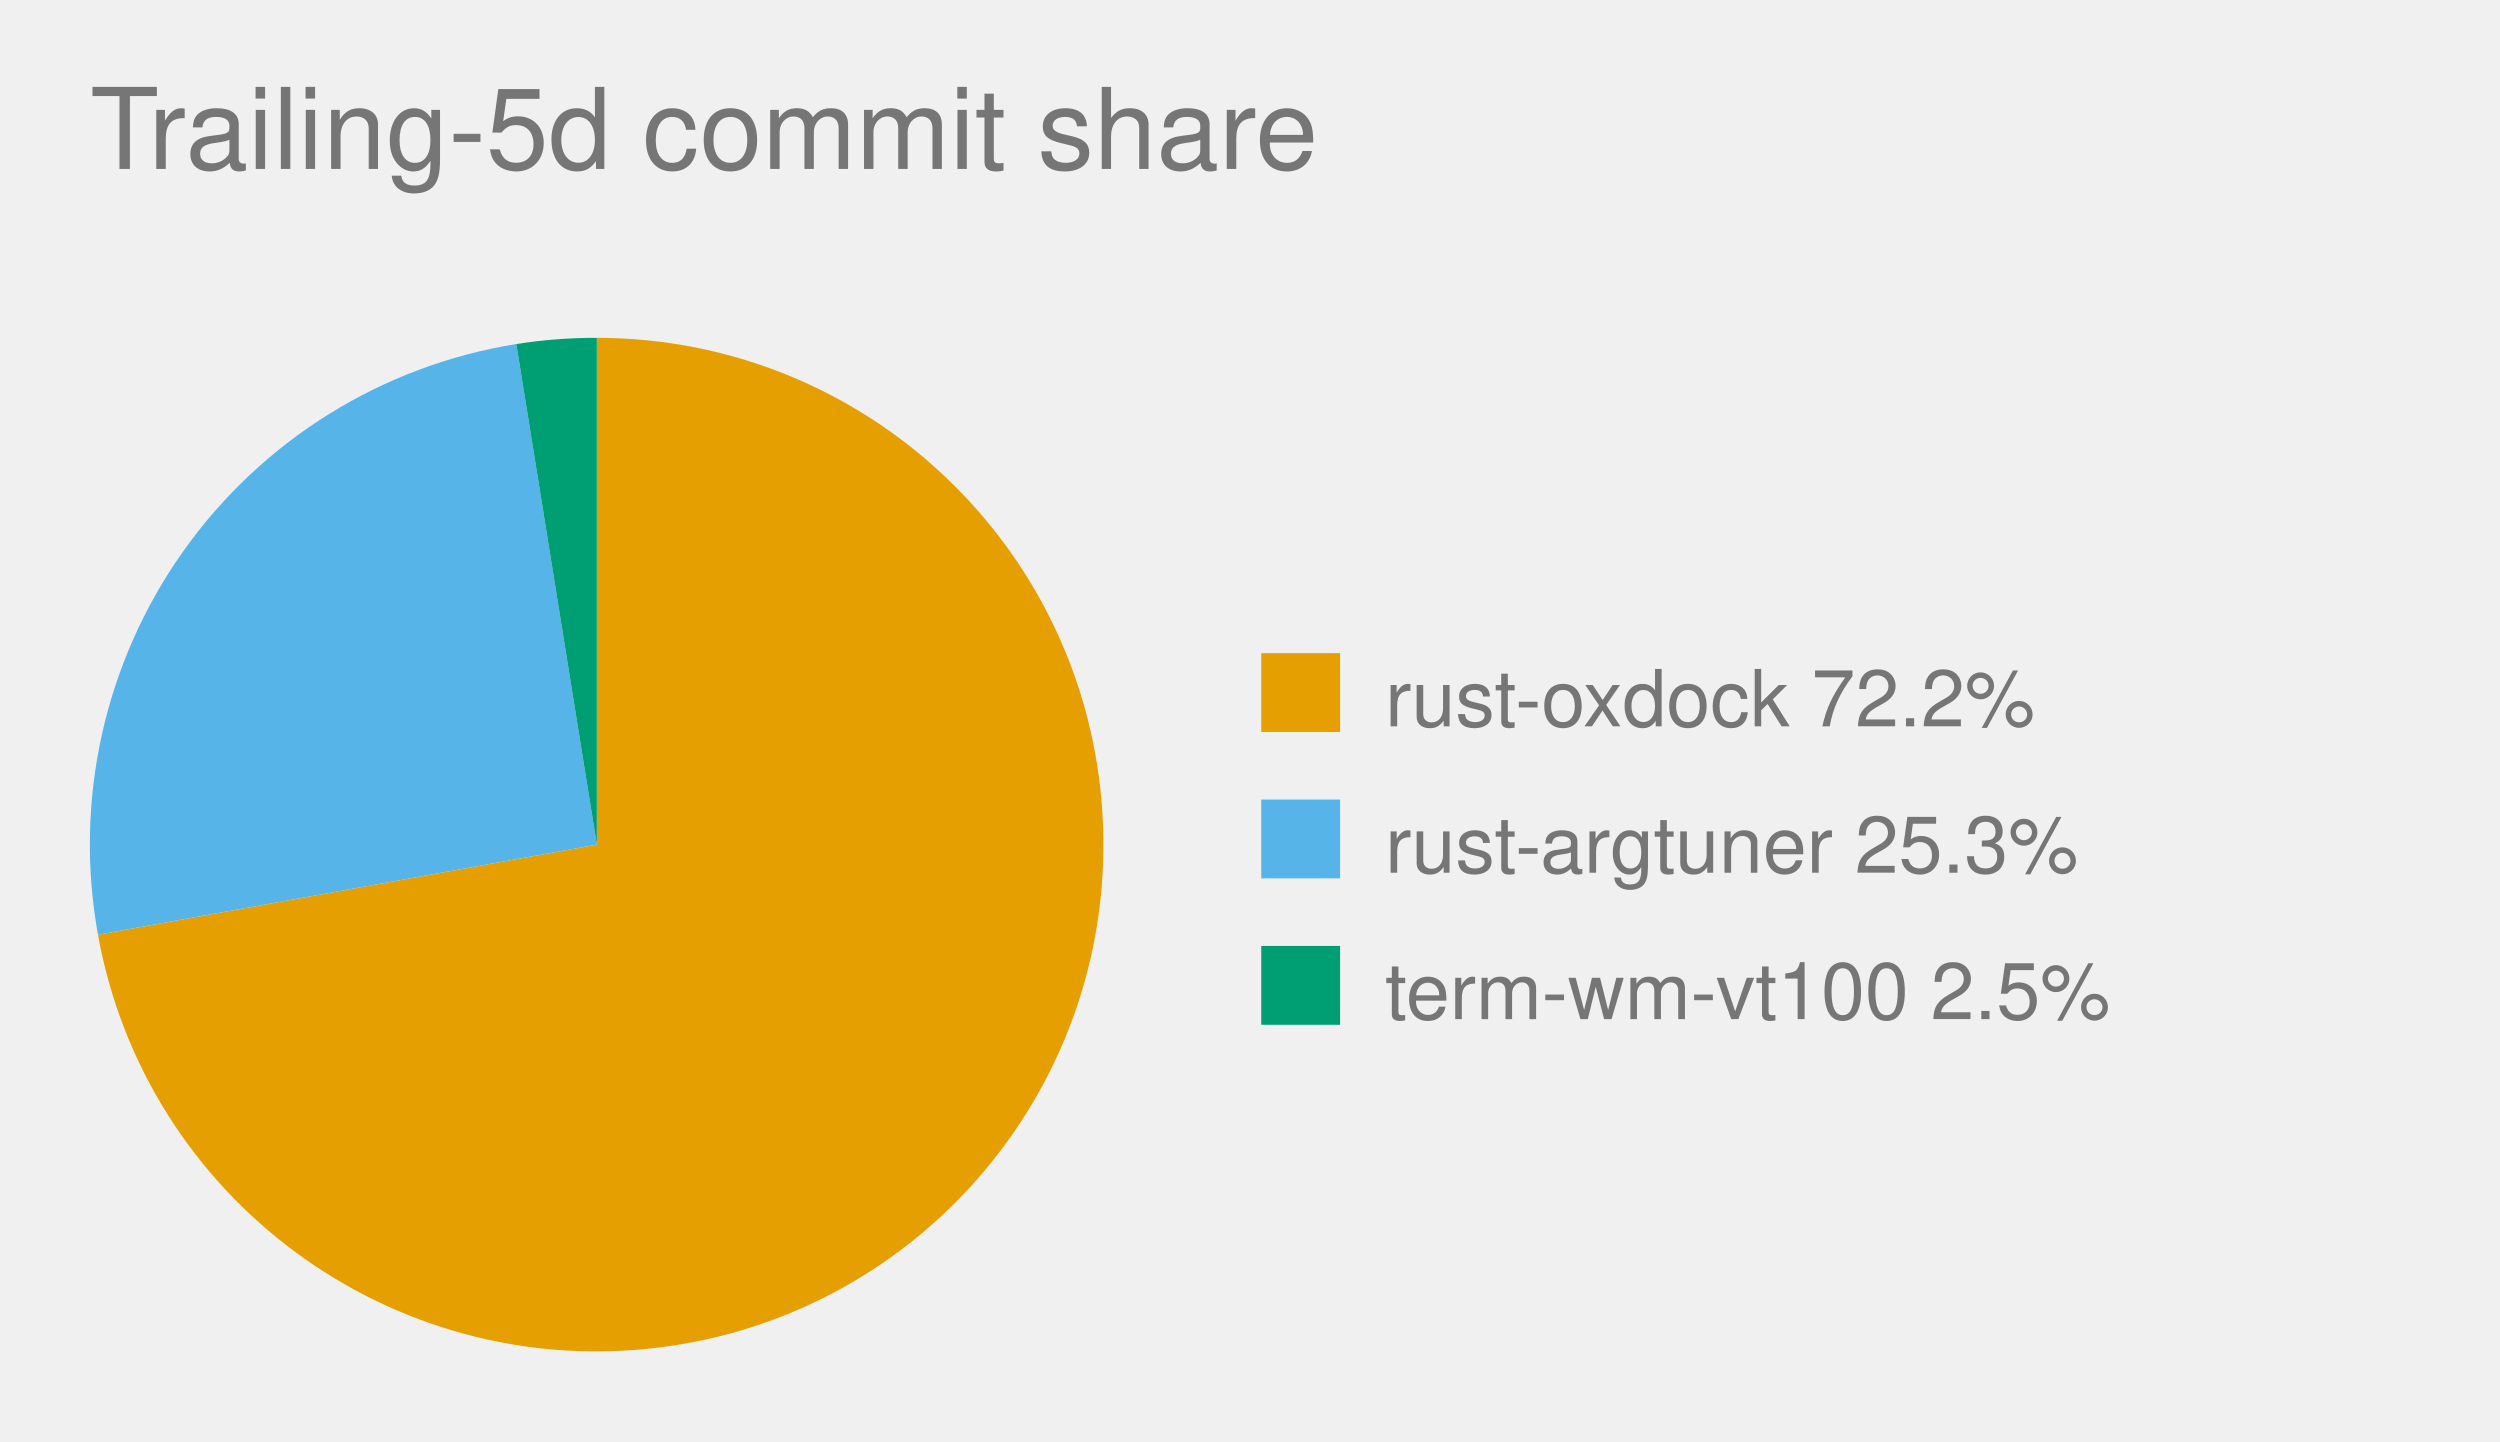
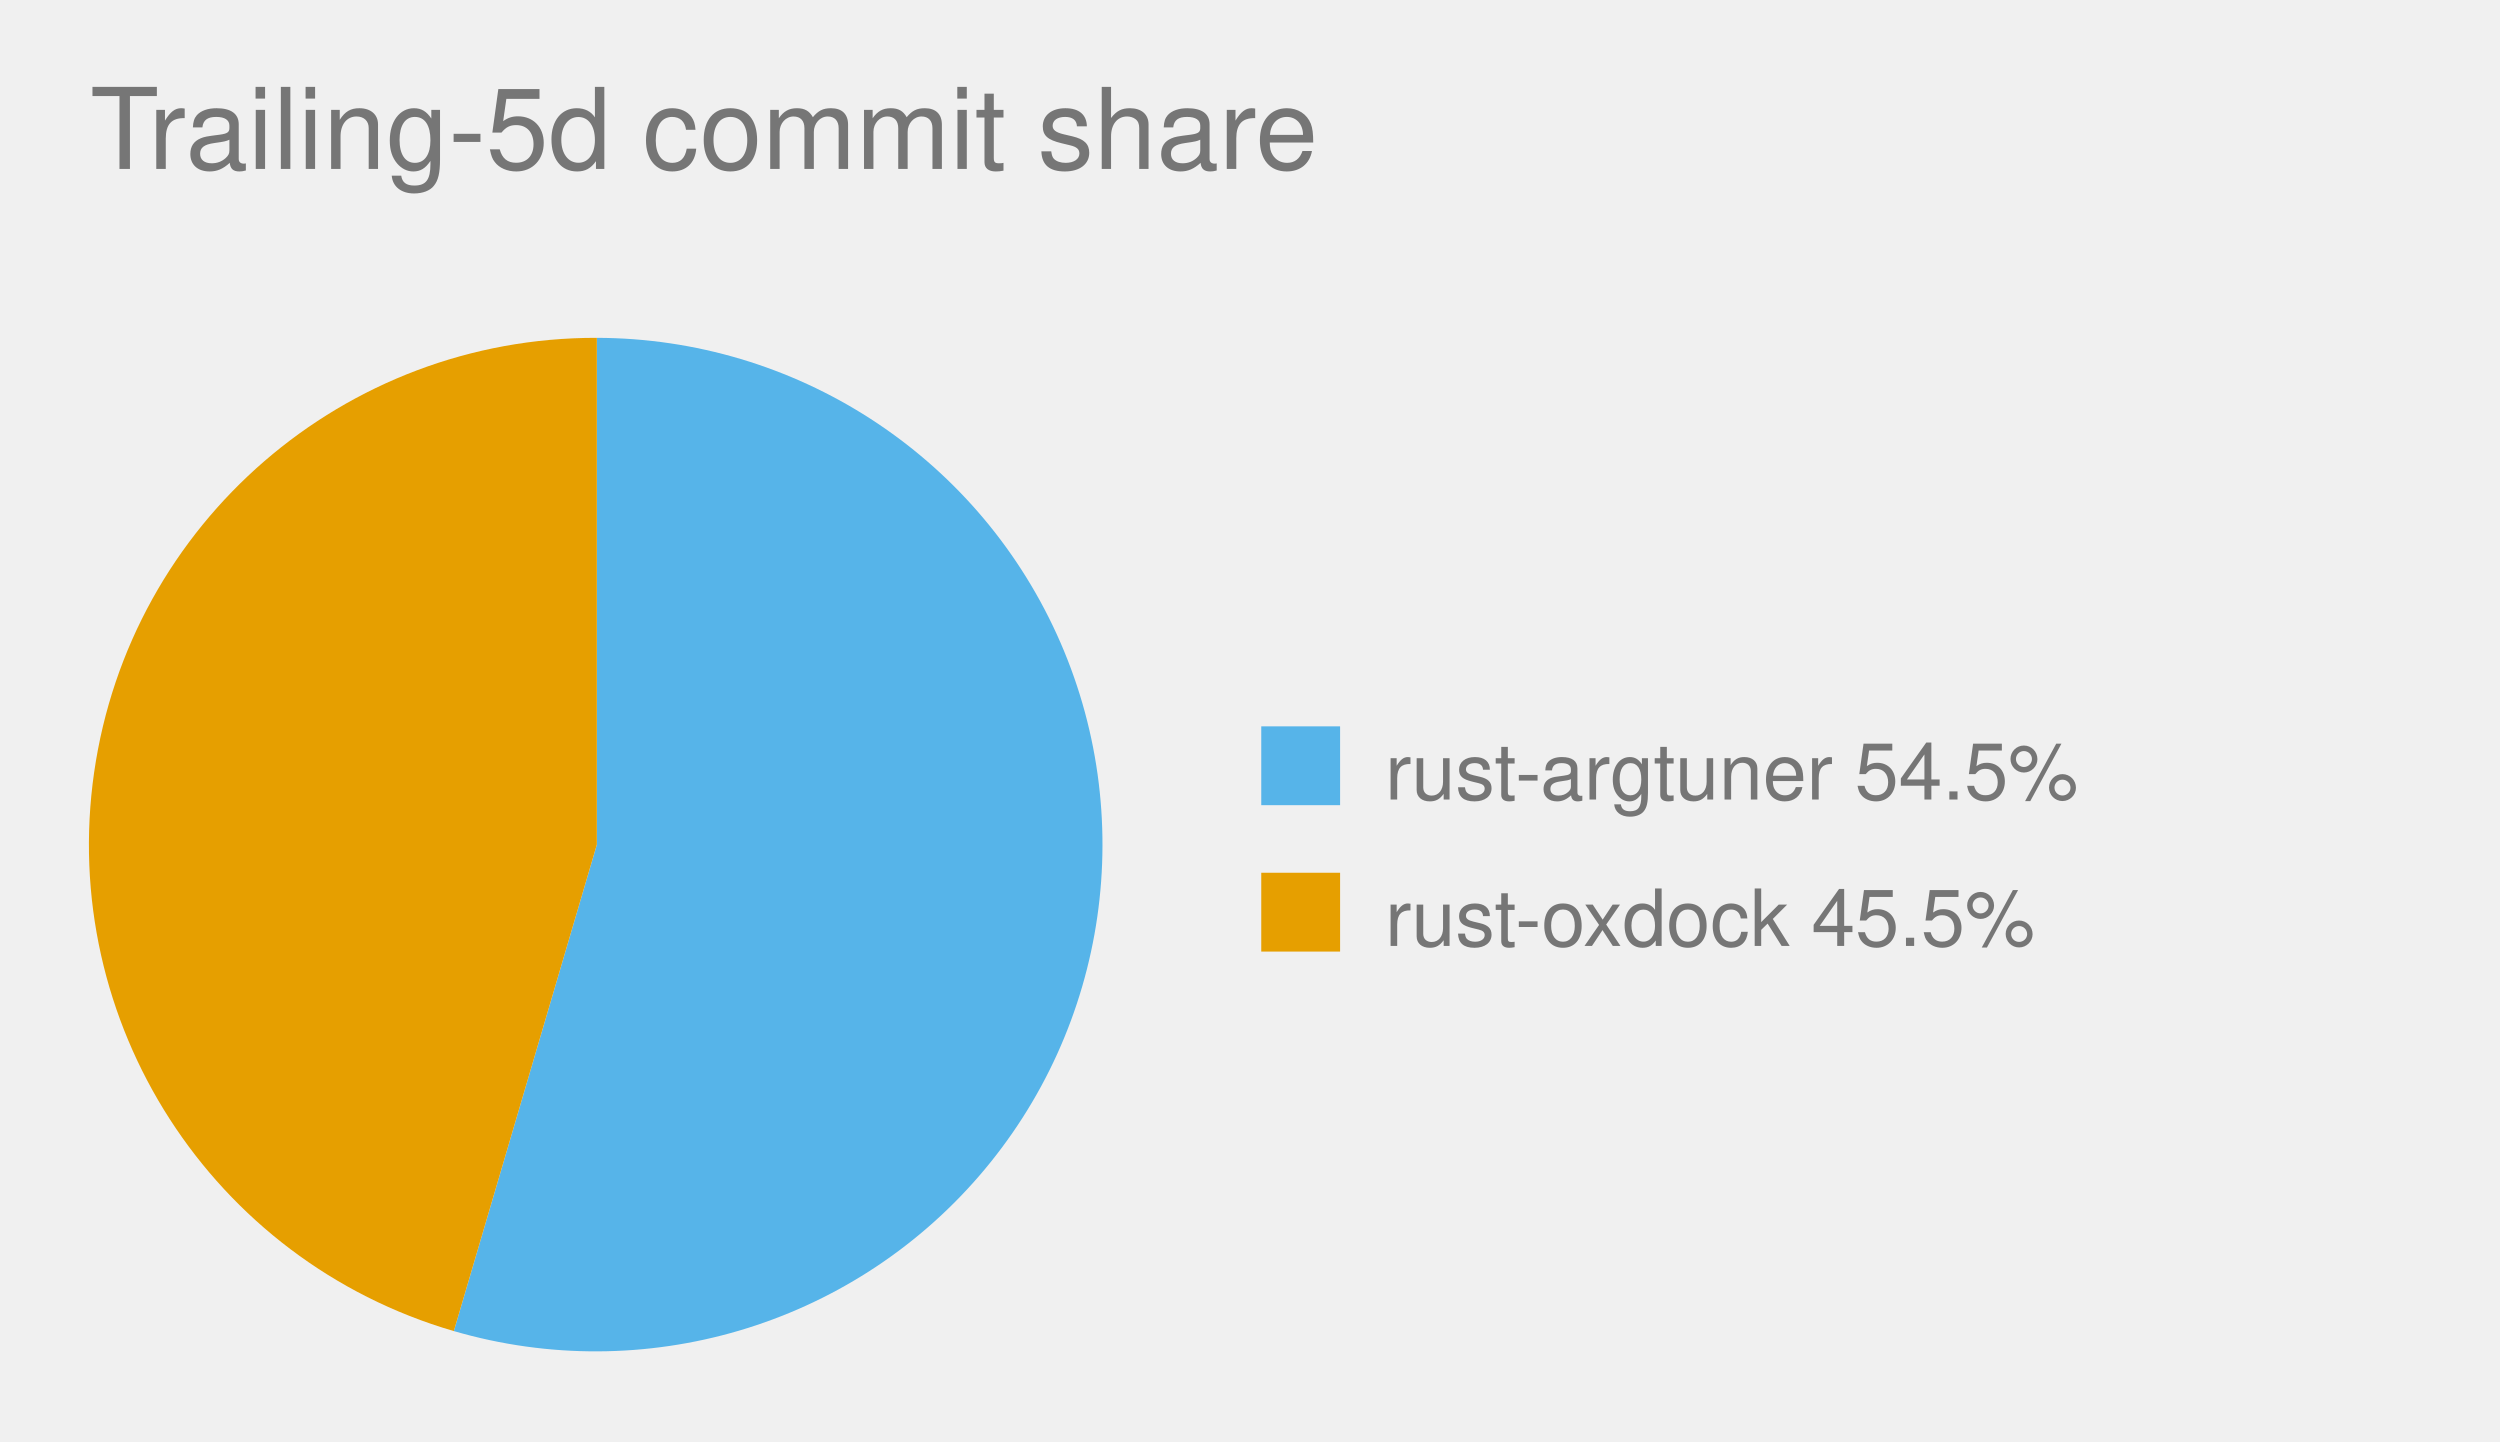
<svg xmlns="http://www.w3.org/2000/svg" viewBox="0 0 444.0 256.0" role="img" font-family="Helvetica, Arial, sans-serif">
  <text x="16" y="30" font-size="20" fill="#767676">Trailing-5d commit share</text>
  <style>
            .bar {
                stroke: #fff;
                stroke-width: 2;
                rx: 4;
            }
            .lbl {
                fill: #fff;
                font-size: 13px;
                font-weight: 600;
            }
            .sub {
                fill: #fff;
                font-size: 11px;
                opacity: .92;
            }
            .dim {
                fill: #333;
                font-size: 12px;
            }
            .wht {
                fill: #fff;
                font-size: 10px;
                paint-order: stroke;
                stroke: rgba(0, 0, 0, .45);
                stroke-width: 3px;
                stroke-linejoin: round;
            }
            .muted {
                fill: #666;
                font-size: 11px;
            }
            .pulse {
                animation: breathe 2.2s ease-in-out infinite;
            }
            .slow {
                animation-duration: 3.4s;
            }
            @keyframes breathe {
                0%, 100% { opacity: .95; }
                50% { opacity: .62; }
            }
            .halo {
                transform-box: fill-box;
                transform-origin: center;
                animation: halo 2.2s ease-out infinite;
            }
            @keyframes halo {
                0% { opacity: .75; transform: scale(1); }
                100% { opacity: 0; transform: scale(2.4); }
            }
            .card {
                opacity: 0;
                animation: whisk ease-in-out infinite;
                animation-iteration-count: infinite;
            }
            .deck .card#r0 {
                opacity: 1;
            }
            @keyframes whisk {
                0% { opacity: 0; transform: translateX(60px); }
                3% { opacity: 1; transform: translateX(0); }
                10% { opacity: 1; transform: translateX(0); }
                13% { opacity: 0; transform: translateX(-60px); }
                100% { opacity: 0; transform: translateX(-60px); }
            }
            @media (prefers-reduced-motion: reduce) {
                .pulse, .halo, .card { animation: none; }
            }
        </style>
-   <path d="M 106.0,150.0 L 106.0,60.0 A 90.0,90.0 0 1,1 17.4,166.0 Z" fill="#E69F00" class="pulse" />
-   <rect x="224.0" y="116.0" width="14" height="14" fill="#E69F00" />
-   <text x="246.0" y="129.0" font-size="14" fill="#767676">rust-oxdock 72.2%</text>
-   <path d="M 106.0,150.0 L 17.4,166.0 A 90.0,90.0 0 0,1 91.7,61.1 Z" fill="#56B4E9" class="pulse" />
-   <rect x="224.0" y="142.0" width="14" height="14" fill="#56B4E9" />
-   <text x="246.0" y="155.0" font-size="14" fill="#767676">rust-argtuner 25.3%</text>
-   <path d="M 106.0,150.0 L 91.7,61.1 A 90.0,90.0 0 0,1 106.0,60.0 Z" fill="#009E73" class="pulse slow" />
-   <rect x="224.0" y="168.0" width="14" height="14" fill="#009E73" />
-   <text x="246.0" y="181.0" font-size="14" fill="#767676">term-wm-vt100 2.5%</text>
+   <path d="M 106.0,150.0 L 106.0,60.0 A 90.0,90.0 0 1,1 80.6,236.4 Z" fill="#56B4E9" class="pulse" />
+   <rect x="224.0" y="129.0" width="14" height="14" fill="#56B4E9" />
+   <text x="246.0" y="142.0" font-size="14" fill="#767676">rust-argtuner 54.5%</text>
+   <path d="M 106.0,150.0 L 80.6,236.4 A 90.0,90.0 0 0,1 106.0,60.0 Z" fill="#E69F00" class="pulse" />
+   <rect x="224.0" y="155.0" width="14" height="14" fill="#E69F00" />
+   <text x="246.0" y="168.0" font-size="14" fill="#767676">rust-oxdock 45.5%</text>
</svg>
